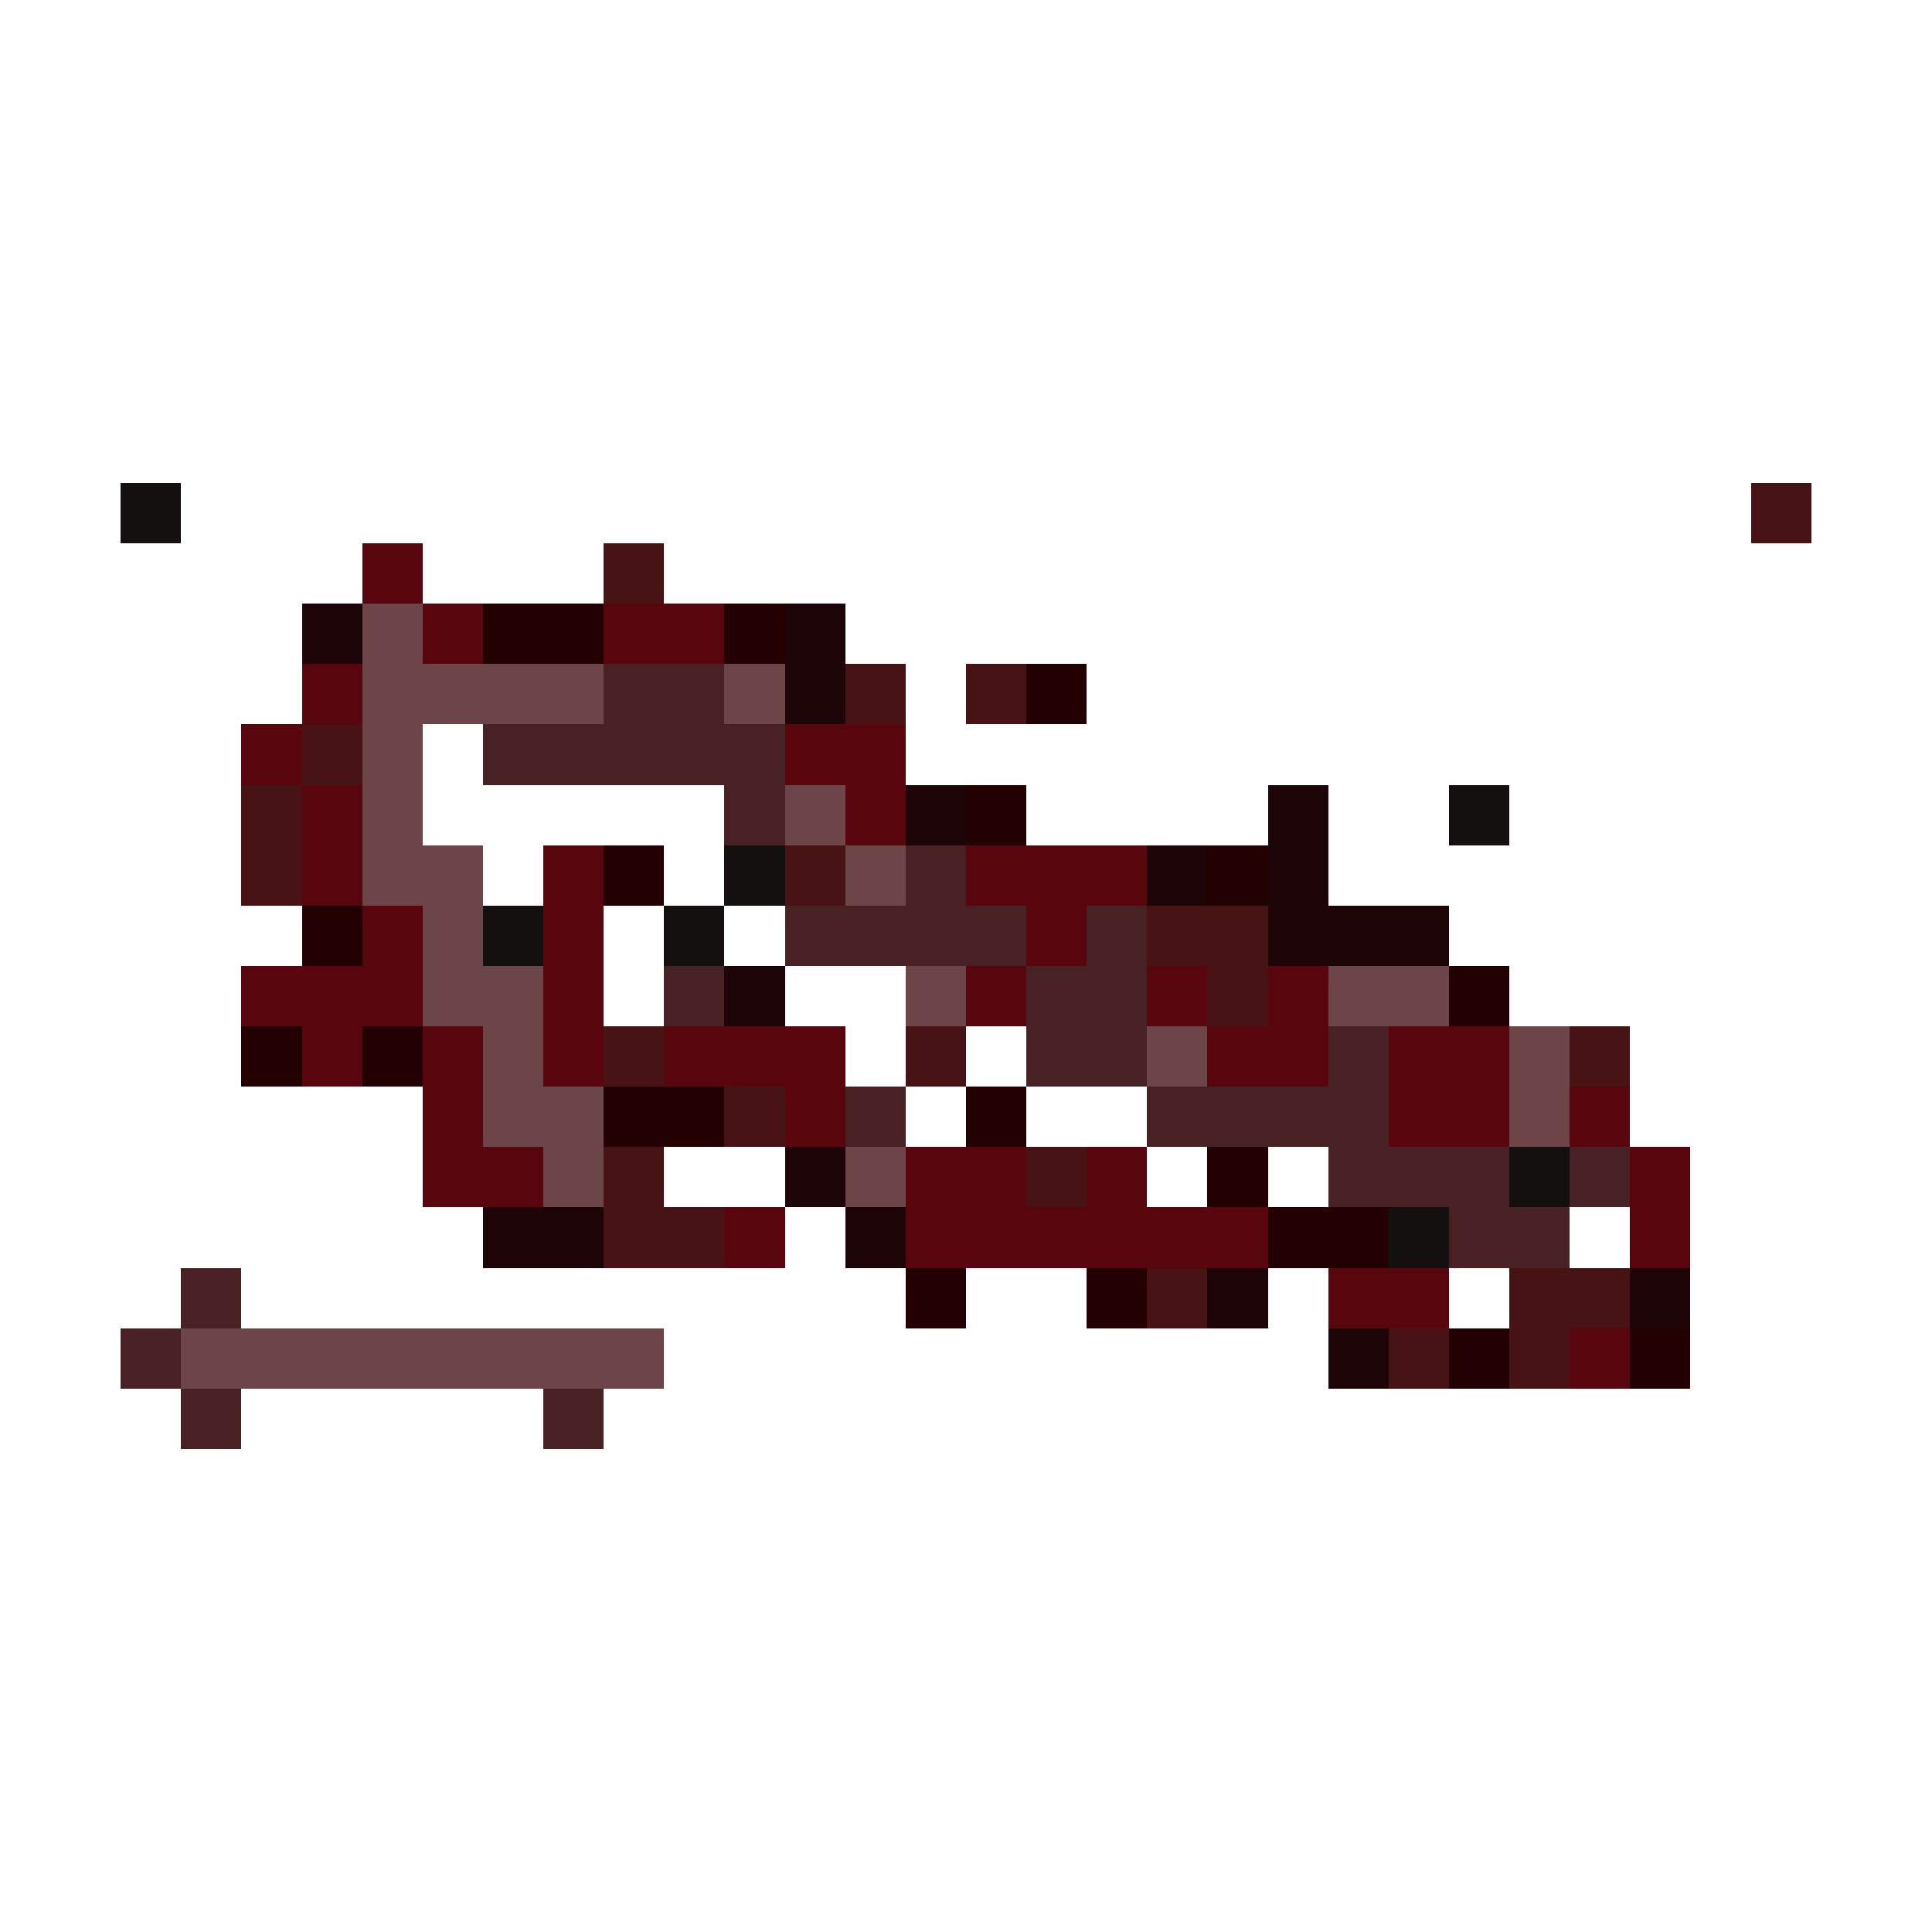
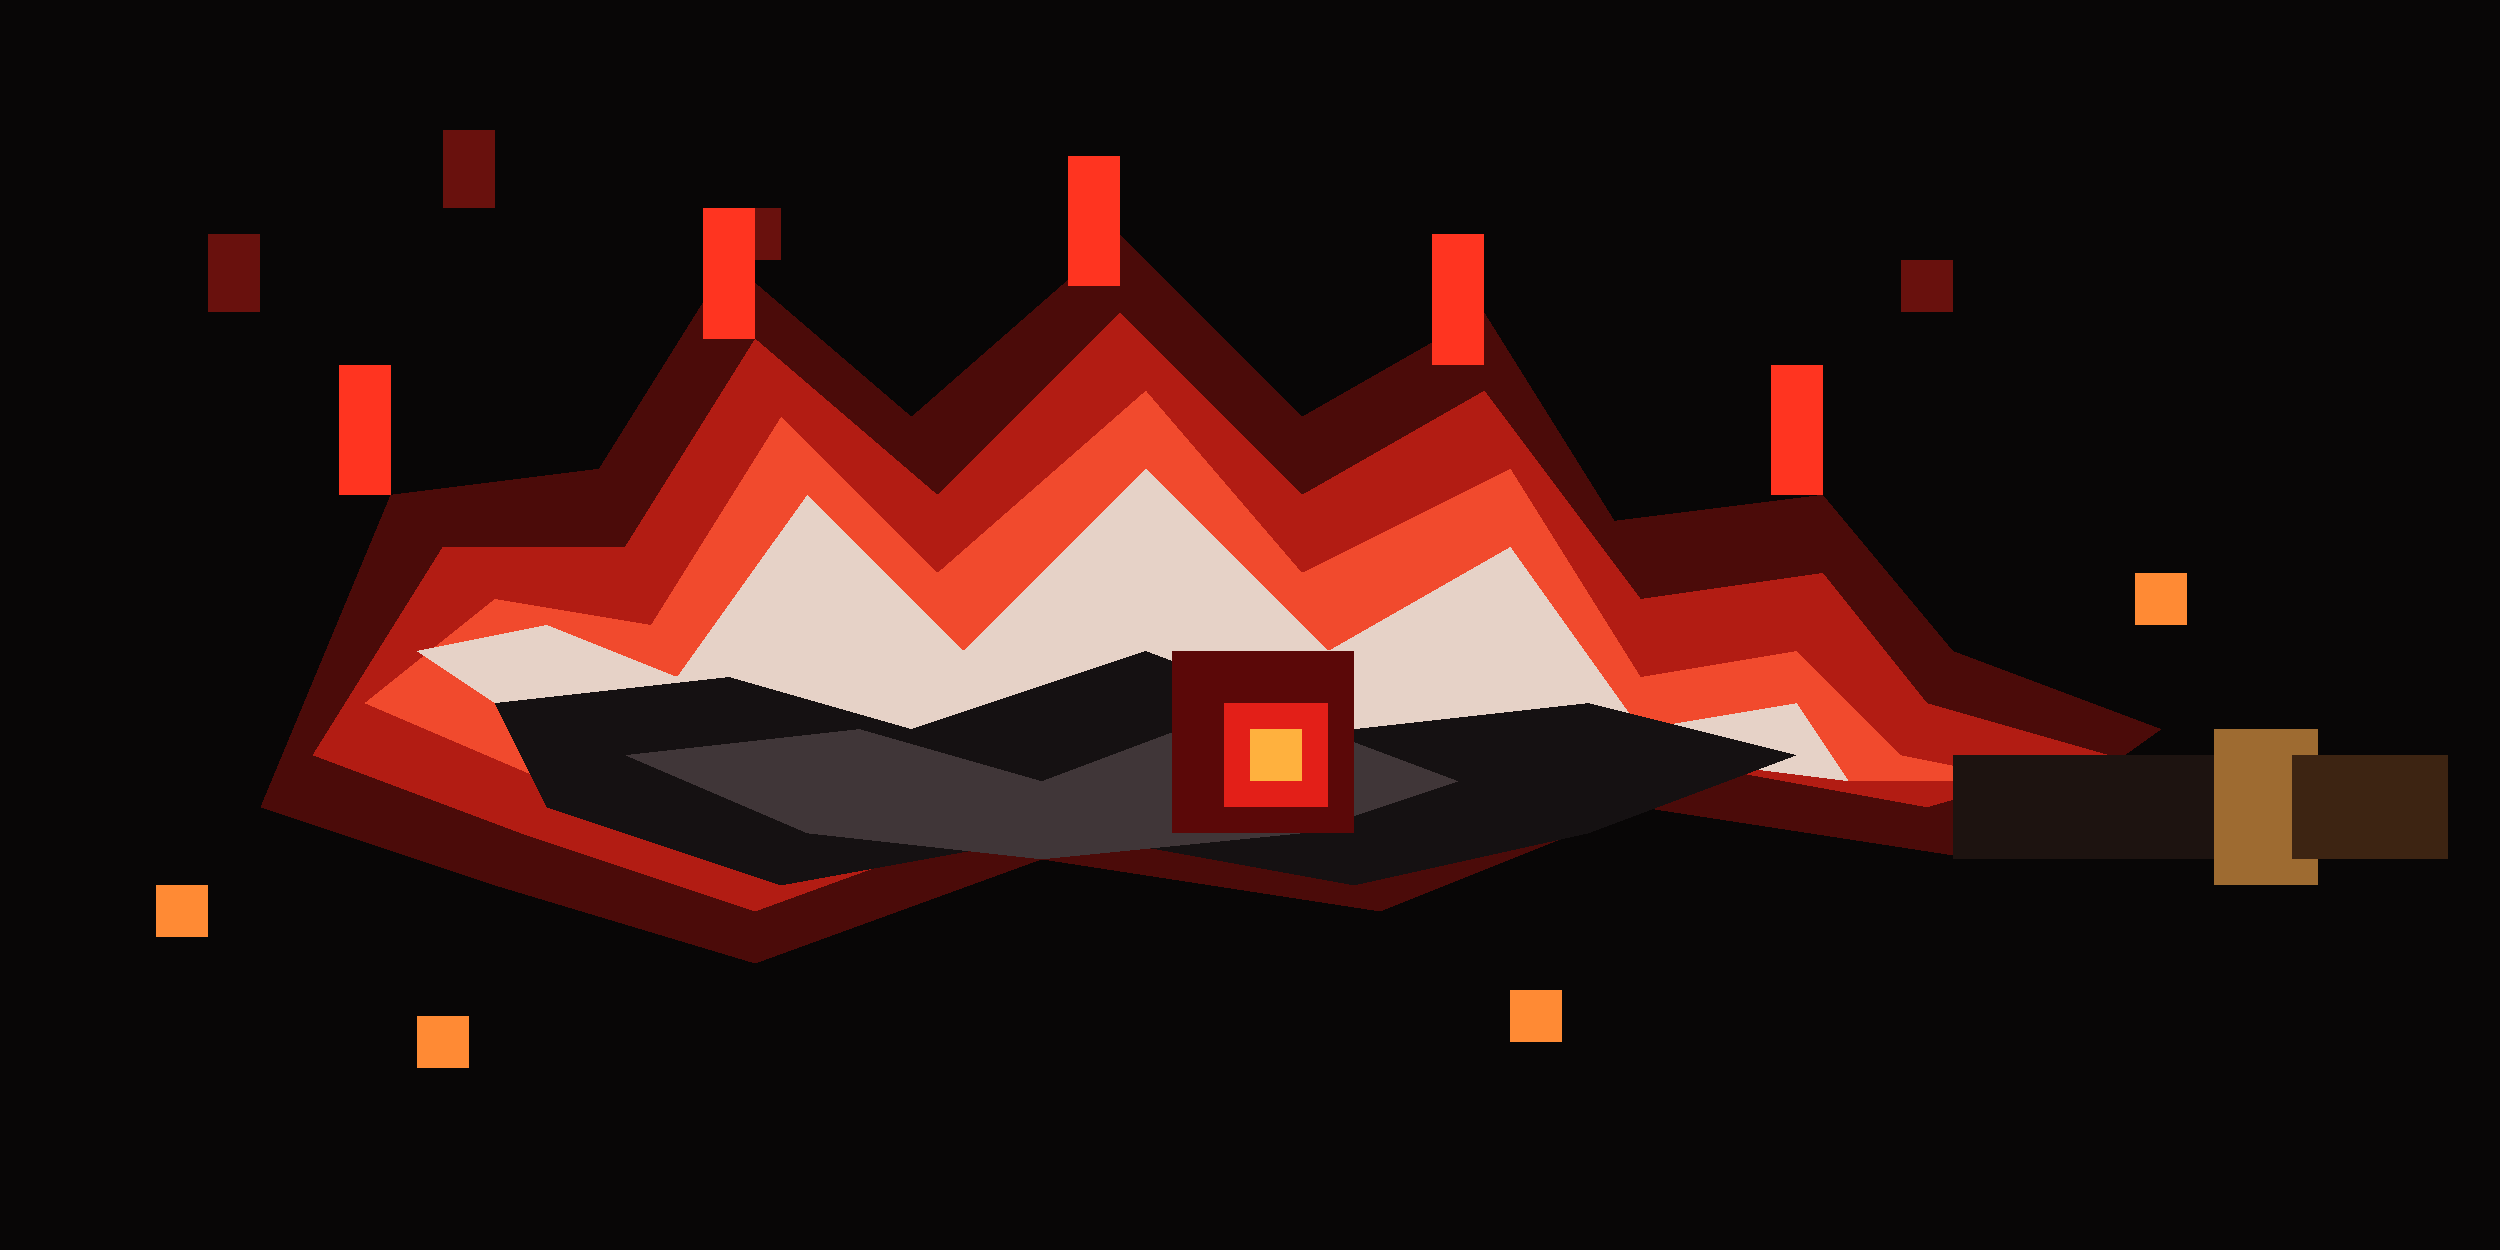
- <svg xmlns="http://www.w3.org/2000/svg" viewBox="0 0 32 32" shape-rendering="crispEdges">
-   <rect x="2" y="8" width="1" height="1" fill="#141010" />
-   <rect x="29" y="8" width="1" height="1" fill="#471314" />
-   <rect x="6" y="9" width="1" height="1" fill="#59050e" />
-   <rect x="10" y="9" width="1" height="1" fill="#471314" />
-   <rect x="5" y="10" width="1" height="1" fill="#1d0407" />
-   <rect x="6" y="10" width="1" height="1" fill="#6b4547" />
-   <rect x="7" y="10" width="1" height="1" fill="#59050e" />
-   <rect x="8" y="10" width="2" height="1" fill="#230002" />
-   <rect x="10" y="10" width="2" height="1" fill="#59050e" />
-   <rect x="12" y="10" width="1" height="1" fill="#230002" />
-   <rect x="13" y="10" width="1" height="1" fill="#1d0407" />
-   <rect x="5" y="11" width="1" height="1" fill="#59050e" />
-   <rect x="6" y="11" width="4" height="1" fill="#6b4547" />
-   <rect x="10" y="11" width="2" height="1" fill="#472124" />
-   <rect x="12" y="11" width="1" height="1" fill="#6b4547" />
-   <rect x="13" y="11" width="1" height="1" fill="#1d0407" />
-   <rect x="14" y="11" width="1" height="1" fill="#471314" />
-   <rect x="16" y="11" width="1" height="1" fill="#471314" />
-   <rect x="17" y="11" width="1" height="1" fill="#230002" />
-   <rect x="4" y="12" width="1" height="1" fill="#59050e" />
-   <rect x="5" y="12" width="1" height="1" fill="#471314" />
-   <rect x="6" y="12" width="1" height="1" fill="#6b4547" />
-   <rect x="8" y="12" width="5" height="1" fill="#472124" />
-   <rect x="13" y="12" width="2" height="1" fill="#59050e" />
-   <rect x="4" y="13" width="1" height="1" fill="#471314" />
-   <rect x="5" y="13" width="1" height="1" fill="#59050e" />
-   <rect x="6" y="13" width="1" height="1" fill="#6b4547" />
-   <rect x="12" y="13" width="1" height="1" fill="#472124" />
-   <rect x="13" y="13" width="1" height="1" fill="#6b4547" />
-   <rect x="14" y="13" width="1" height="1" fill="#59050e" />
-   <rect x="15" y="13" width="1" height="1" fill="#1d0407" />
-   <rect x="16" y="13" width="1" height="1" fill="#230002" />
-   <rect x="21" y="13" width="1" height="1" fill="#1d0407" />
-   <rect x="24" y="13" width="1" height="1" fill="#141010" />
-   <rect x="4" y="14" width="1" height="1" fill="#471314" />
-   <rect x="5" y="14" width="1" height="1" fill="#59050e" />
-   <rect x="6" y="14" width="2" height="1" fill="#6b4547" />
-   <rect x="9" y="14" width="1" height="1" fill="#59050e" />
-   <rect x="10" y="14" width="1" height="1" fill="#230002" />
-   <rect x="12" y="14" width="1" height="1" fill="#141010" />
-   <rect x="13" y="14" width="1" height="1" fill="#471314" />
-   <rect x="14" y="14" width="1" height="1" fill="#6b4547" />
-   <rect x="15" y="14" width="1" height="1" fill="#472124" />
-   <rect x="16" y="14" width="3" height="1" fill="#59050e" />
-   <rect x="19" y="14" width="1" height="1" fill="#1d0407" />
-   <rect x="20" y="14" width="1" height="1" fill="#230002" />
-   <rect x="21" y="14" width="1" height="1" fill="#1d0407" />
-   <rect x="5" y="15" width="1" height="1" fill="#230002" />
-   <rect x="6" y="15" width="1" height="1" fill="#59050e" />
-   <rect x="7" y="15" width="1" height="1" fill="#6b4547" />
-   <rect x="8" y="15" width="1" height="1" fill="#141010" />
-   <rect x="9" y="15" width="1" height="1" fill="#59050e" />
-   <rect x="11" y="15" width="1" height="1" fill="#141010" />
-   <rect x="13" y="15" width="4" height="1" fill="#472124" />
-   <rect x="17" y="15" width="1" height="1" fill="#59050e" />
-   <rect x="18" y="15" width="1" height="1" fill="#472124" />
-   <rect x="19" y="15" width="2" height="1" fill="#471314" />
-   <rect x="21" y="15" width="3" height="1" fill="#1d0407" />
-   <rect x="4" y="16" width="3" height="1" fill="#59050e" />
-   <rect x="7" y="16" width="2" height="1" fill="#6b4547" />
-   <rect x="9" y="16" width="1" height="1" fill="#59050e" />
-   <rect x="11" y="16" width="1" height="1" fill="#472124" />
-   <rect x="12" y="16" width="1" height="1" fill="#1d0407" />
-   <rect x="15" y="16" width="1" height="1" fill="#6b4547" />
-   <rect x="16" y="16" width="1" height="1" fill="#59050e" />
-   <rect x="17" y="16" width="2" height="1" fill="#472124" />
-   <rect x="19" y="16" width="1" height="1" fill="#59050e" />
-   <rect x="20" y="16" width="1" height="1" fill="#471314" />
-   <rect x="21" y="16" width="1" height="1" fill="#59050e" />
-   <rect x="22" y="16" width="2" height="1" fill="#6b4547" />
-   <rect x="24" y="16" width="1" height="1" fill="#230002" />
-   <rect x="4" y="17" width="1" height="1" fill="#230002" />
-   <rect x="5" y="17" width="1" height="1" fill="#59050e" />
-   <rect x="6" y="17" width="1" height="1" fill="#230002" />
-   <rect x="7" y="17" width="1" height="1" fill="#59050e" />
-   <rect x="8" y="17" width="1" height="1" fill="#6b4547" />
-   <rect x="9" y="17" width="1" height="1" fill="#59050e" />
-   <rect x="10" y="17" width="1" height="1" fill="#471314" />
-   <rect x="11" y="17" width="3" height="1" fill="#59050e" />
-   <rect x="15" y="17" width="1" height="1" fill="#471314" />
-   <rect x="17" y="17" width="2" height="1" fill="#472124" />
-   <rect x="19" y="17" width="1" height="1" fill="#6b4547" />
-   <rect x="20" y="17" width="2" height="1" fill="#59050e" />
-   <rect x="22" y="17" width="1" height="1" fill="#472124" />
-   <rect x="23" y="17" width="2" height="1" fill="#59050e" />
-   <rect x="25" y="17" width="1" height="1" fill="#6b4547" />
-   <rect x="26" y="17" width="1" height="1" fill="#471314" />
-   <rect x="7" y="18" width="1" height="1" fill="#59050e" />
-   <rect x="8" y="18" width="2" height="1" fill="#6b4547" />
-   <rect x="10" y="18" width="2" height="1" fill="#230002" />
-   <rect x="12" y="18" width="1" height="1" fill="#471314" />
-   <rect x="13" y="18" width="1" height="1" fill="#59050e" />
-   <rect x="14" y="18" width="1" height="1" fill="#472124" />
-   <rect x="16" y="18" width="1" height="1" fill="#230002" />
-   <rect x="19" y="18" width="4" height="1" fill="#472124" />
-   <rect x="23" y="18" width="2" height="1" fill="#59050e" />
-   <rect x="25" y="18" width="1" height="1" fill="#6b4547" />
-   <rect x="26" y="18" width="1" height="1" fill="#59050e" />
-   <rect x="7" y="19" width="2" height="1" fill="#59050e" />
-   <rect x="9" y="19" width="1" height="1" fill="#6b4547" />
-   <rect x="10" y="19" width="1" height="1" fill="#471314" />
-   <rect x="13" y="19" width="1" height="1" fill="#1d0407" />
-   <rect x="14" y="19" width="1" height="1" fill="#6b4547" />
-   <rect x="15" y="19" width="2" height="1" fill="#59050e" />
-   <rect x="17" y="19" width="1" height="1" fill="#471314" />
-   <rect x="18" y="19" width="1" height="1" fill="#59050e" />
-   <rect x="20" y="19" width="1" height="1" fill="#230002" />
-   <rect x="22" y="19" width="3" height="1" fill="#472124" />
-   <rect x="25" y="19" width="1" height="1" fill="#141010" />
-   <rect x="26" y="19" width="1" height="1" fill="#472124" />
-   <rect x="27" y="19" width="1" height="1" fill="#59050e" />
-   <rect x="8" y="20" width="2" height="1" fill="#1d0407" />
-   <rect x="10" y="20" width="2" height="1" fill="#471314" />
-   <rect x="12" y="20" width="1" height="1" fill="#59050e" />
-   <rect x="14" y="20" width="1" height="1" fill="#1d0407" />
-   <rect x="15" y="20" width="6" height="1" fill="#59050e" />
-   <rect x="21" y="20" width="2" height="1" fill="#230002" />
-   <rect x="23" y="20" width="1" height="1" fill="#141010" />
-   <rect x="24" y="20" width="2" height="1" fill="#472124" />
-   <rect x="27" y="20" width="1" height="1" fill="#59050e" />
-   <rect x="3" y="21" width="1" height="1" fill="#472124" />
-   <rect x="15" y="21" width="1" height="1" fill="#230002" />
-   <rect x="18" y="21" width="1" height="1" fill="#230002" />
-   <rect x="19" y="21" width="1" height="1" fill="#471314" />
-   <rect x="20" y="21" width="1" height="1" fill="#1d0407" />
-   <rect x="22" y="21" width="2" height="1" fill="#59050e" />
-   <rect x="25" y="21" width="2" height="1" fill="#471314" />
-   <rect x="27" y="21" width="1" height="1" fill="#1d0407" />
-   <rect x="2" y="22" width="1" height="1" fill="#472124" />
-   <rect x="3" y="22" width="8" height="1" fill="#6b4547" />
-   <rect x="22" y="22" width="1" height="1" fill="#1d0407" />
-   <rect x="23" y="22" width="1" height="1" fill="#471314" />
-   <rect x="24" y="22" width="1" height="1" fill="#230002" />
-   <rect x="25" y="22" width="1" height="1" fill="#471314" />
-   <rect x="26" y="22" width="1" height="1" fill="#59050e" />
-   <rect x="27" y="22" width="1" height="1" fill="#230002" />
-   <rect x="3" y="23" width="1" height="1" fill="#472124" />
-   <rect x="9" y="23" width="1" height="1" fill="#472124" />
+ <svg xmlns="http://www.w3.org/2000/svg" viewBox="0 0 96 48" shape-rendering="crispEdges">
+   <rect width="96" height="48" fill="#080606" />
+   <g fill="#69110d">
+     <rect x="8" y="9" width="2" height="3" />
+     <rect x="17" y="5" width="2" height="3" />
+     <rect x="28" y="8" width="2" height="2" />
+     <rect x="73" y="10" width="2" height="2" />
+   </g>
+   <path d="M10 31 15 19 23 18 28 10 35 16 43 9 50 16 57 12 62 20 70 19 75 25 83 28 76 33 63 31 53 35 40 33 29 37 19 34Z" fill="#4b0b09" />
+   <path d="M12 29 17 21 24 21 29 13 36 19 43 12 50 19 57 15 63 23 70 22 74 27 81 29 74 31 63 29 53 33 40 31 29 35 20 32Z" fill="#b21c13" />
+   <path d="M14 27 19 23 25 24 30 16 36 22 44 15 50 22 58 18 63 26 69 25 73 29 78 30 71 30 62 28 53 31 41 29 30 33 21 30Z" fill="#f14a2d" />
+   <path d="M16 25 21 24 26 26 31 19 37 25 44 18 51 25 58 21 63 28 69 27 71 30 63 29 53 29 42 28 31 31 22 29Z" fill="#e6d2c7" />
+   <path d="M19 27 28 26 35 28 44 25 52 28 61 27 69 29 61 32 52 34 41 32 30 34 21 31Z" fill="#151112" />
+   <path d="M24 29 33 28 40 30 48 27 56 30 50 32 40 33 31 32Z" fill="#403638" />
+   <rect x="75" y="29" width="13" height="4" fill="#1d1310" />
+   <rect x="85" y="28" width="4" height="6" fill="#9e6b31" />
+   <rect x="88" y="29" width="6" height="4" fill="#3d2412" />
+   <rect x="45" y="25" width="7" height="7" fill="#5b0808" />
+   <rect x="47" y="27" width="4" height="4" fill="#e31f18" />
+   <rect x="48" y="28" width="2" height="2" fill="#ffb13e" />
+   <g fill="#ff3420">
+     <rect x="13" y="14" width="2" height="5" />
+     <rect x="27" y="8" width="2" height="5" />
+     <rect x="41" y="6" width="2" height="5" />
+     <rect x="55" y="9" width="2" height="5" />
+     <rect x="68" y="14" width="2" height="5" />
+   </g>
+   <g fill="#ff8a34">
+     <rect x="6" y="34" width="2" height="2" />
+     <rect x="16" y="39" width="2" height="2" />
+     <rect x="58" y="38" width="2" height="2" />
+     <rect x="82" y="22" width="2" height="2" />
+   </g>
</svg>
